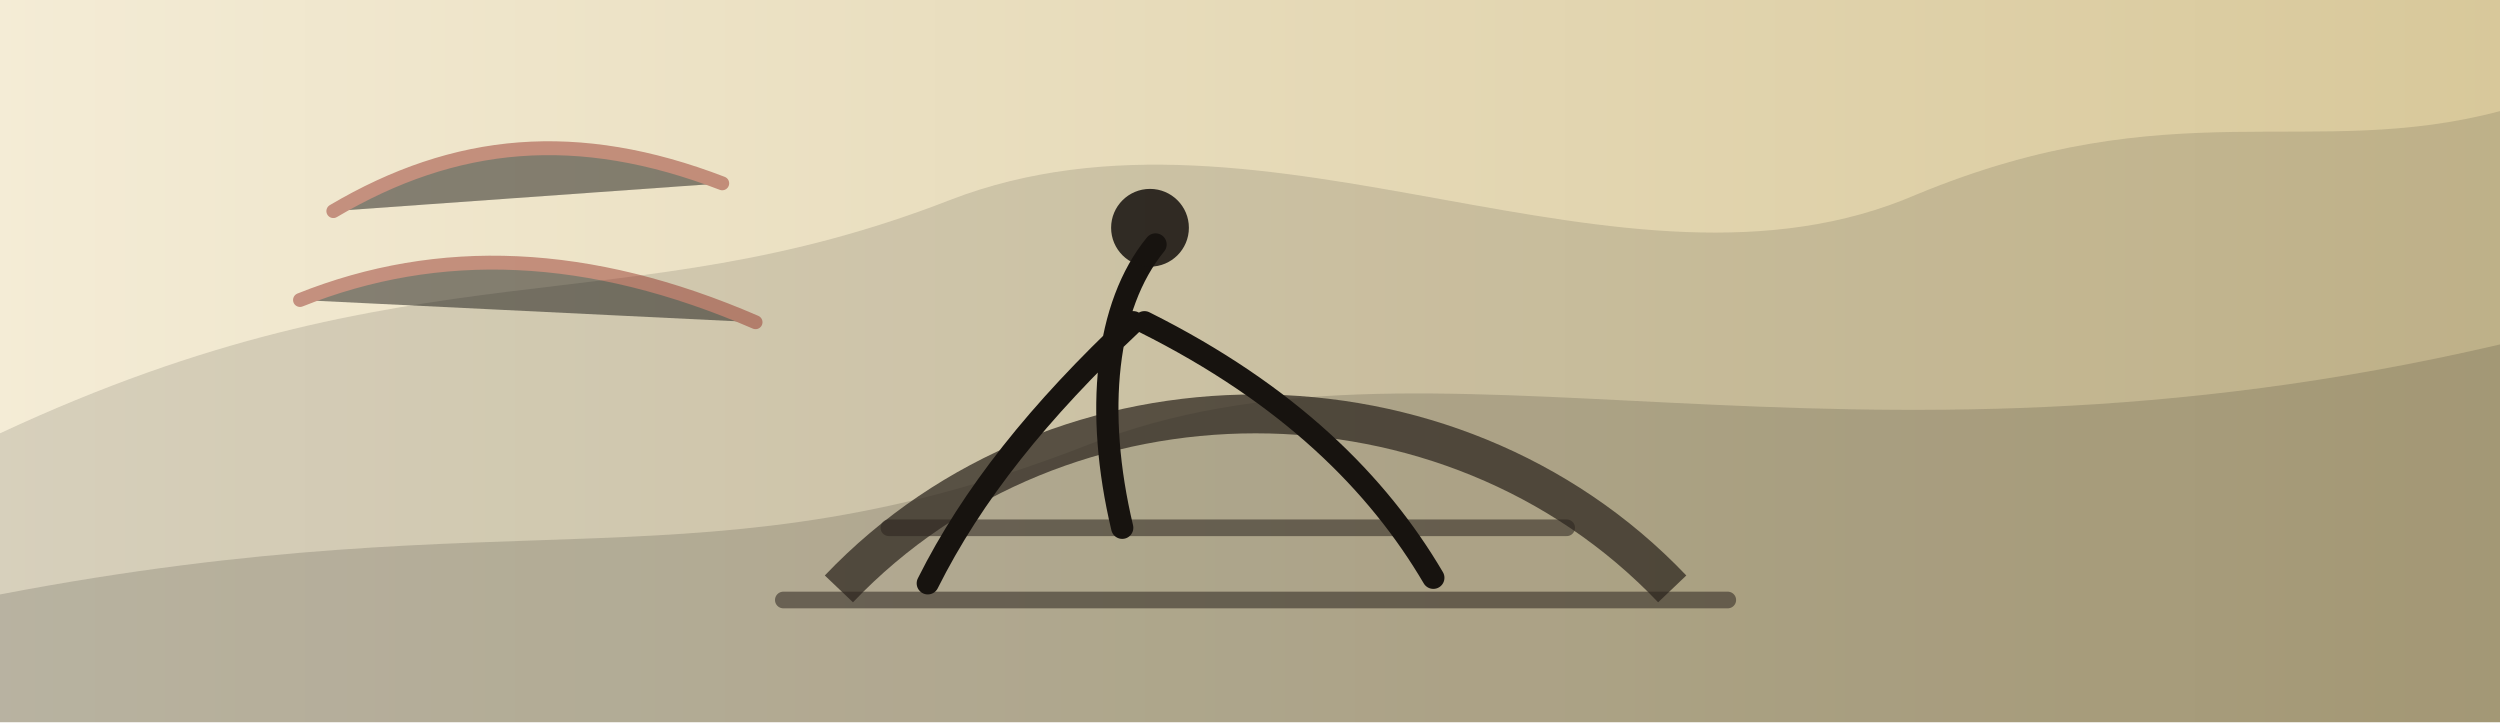
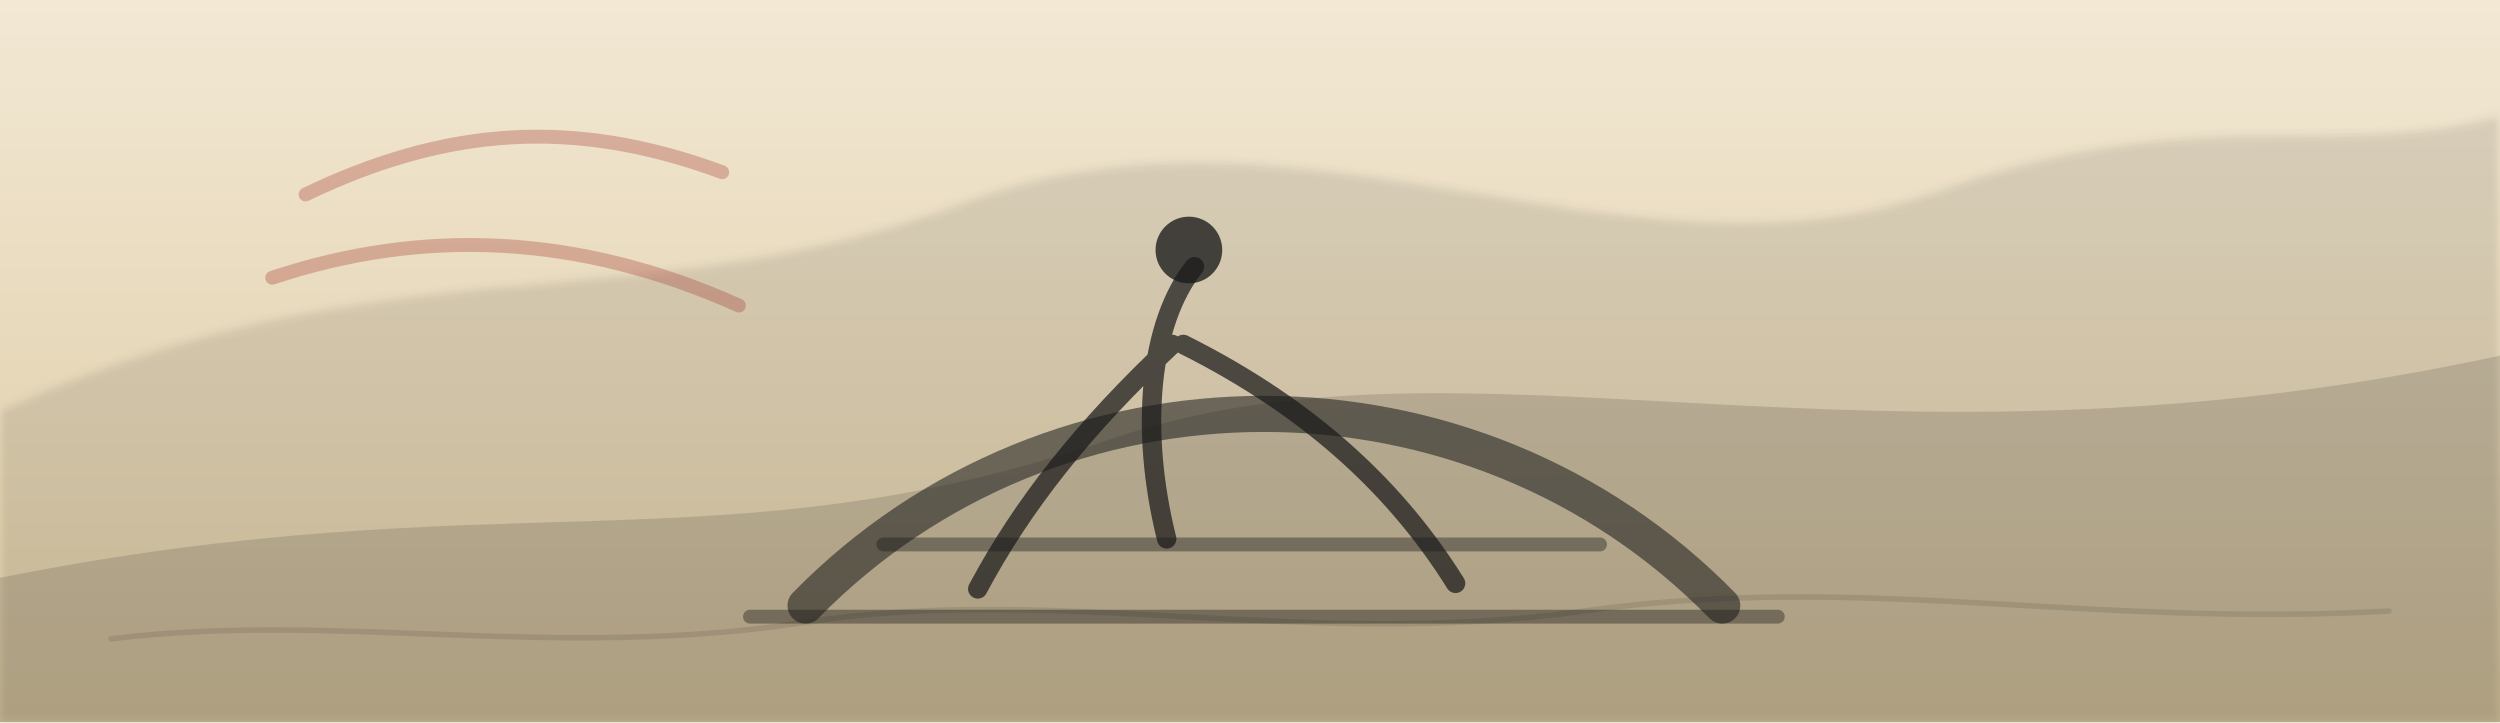
- <svg xmlns="http://www.w3.org/2000/svg" viewBox="0 0 900 260" role="img" aria-label="event banner bridge">
+ <svg xmlns="http://www.w3.org/2000/svg" viewBox="0 0 900 260" fill="none" role="img" aria-label="event banner bridge">
  <defs>
-     <linearGradient id="p" x1="0" x2="1">
-       <stop stop-color="#f4ecd6" />
-       <stop offset="1" stop-color="#d8c89a" />
+     <linearGradient id="sky" x1="0" y1="0" x2="0" y2="1">
+       <stop stop-color="#f2e8d4" />
+       <stop offset="1" stop-color="#dcc9a0" />
    </linearGradient>
+     <filter id="soft">
+       <feGaussianBlur stdDeviation="1.5" />
+     </filter>
  </defs>
-   <rect width="900" height="260" fill="url(#p)" />
-   <path d="M0 156 C150 86 224 118 342 72 C456 28 584 116 690 70 C782 32 832 58 900 40 L900 260 L0 260Z" fill="#1b1a16" opacity=".14" />
-   <path d="M0 214 C188 178 254 214 392 160 C514 112 660 180 900 124 L900 260 L0 260Z" fill="#11100d" opacity=".16" />
-   <path d="M302 212c80-84 220-84 300 0" fill="none" stroke="#2b241d" stroke-width="14" opacity=".72" />
-   <path d="M282 216h340M320 190h244" stroke="#2b241d" stroke-width="6" opacity=".54" stroke-linecap="round" />
-   <path d="M416 88c-18 22-22 60-12 102M408 116c-34 32-58 62-74 94M412 116c52 26 84 58 104 92" stroke="#17130f" stroke-width="8" fill="none" stroke-linecap="round" />
-   <circle cx="414" cy="82" r="14" fill="#17130f" opacity=".86" />
-   <path d="M120 76c44-26 88-30 140-10M108 108c50-20 104-18 164 8" stroke="#8d251d" stroke-width="5" opacity=".45" stroke-linecap="round" />
+   <rect width="900" height="260" fill="url(#sky)" />
+   <path d="M0 148 C140 84 230 118 350 72 C470 28 590 110 700 68 C790 36 840 58 900 42 L900 260 L0 260Z" fill="#1a1a1a" opacity=".11" filter="url(#soft)" />
+   <path d="M0 208 C180 172 260 206 400 158 C530 114 670 178 900 128 L900 260 L0 260Z" fill="#1a1a1a" opacity=".15" />
+   <path d="M40 230c80-10 160 8 250-6 90-14 180 10 280-4 100-14 180 6 290 0" stroke="#1a1a1a" stroke-opacity=".12" stroke-width="2" fill="none" stroke-linecap="round" />
+   <path d="M290 218c90-92 240-92 330 0" fill="none" stroke="#1a1a1a" stroke-width="13" stroke-opacity=".55" stroke-linecap="round" />
+   <path d="M270 222h370M318 196h258" stroke="#1a1a1a" stroke-width="5" stroke-opacity=".4" stroke-linecap="round" />
+   <path d="M430 96c-16 20-20 58-10 98M422 124c-32 30-54 58-70 88M426 124c48 24 78 54 98 86" stroke="#1a1a1a" stroke-width="7" fill="none" stroke-linecap="round" stroke-opacity=".72" />
+   <circle cx="428" cy="90" r="12" fill="#1a1a1a" fill-opacity=".78" />
+   <path d="M110 70c50-24 96-28 150-8M98 100c54-18 110-16 168 10" stroke="#a33a32" stroke-width="5" stroke-opacity=".32" fill="none" stroke-linecap="round" />
</svg>
